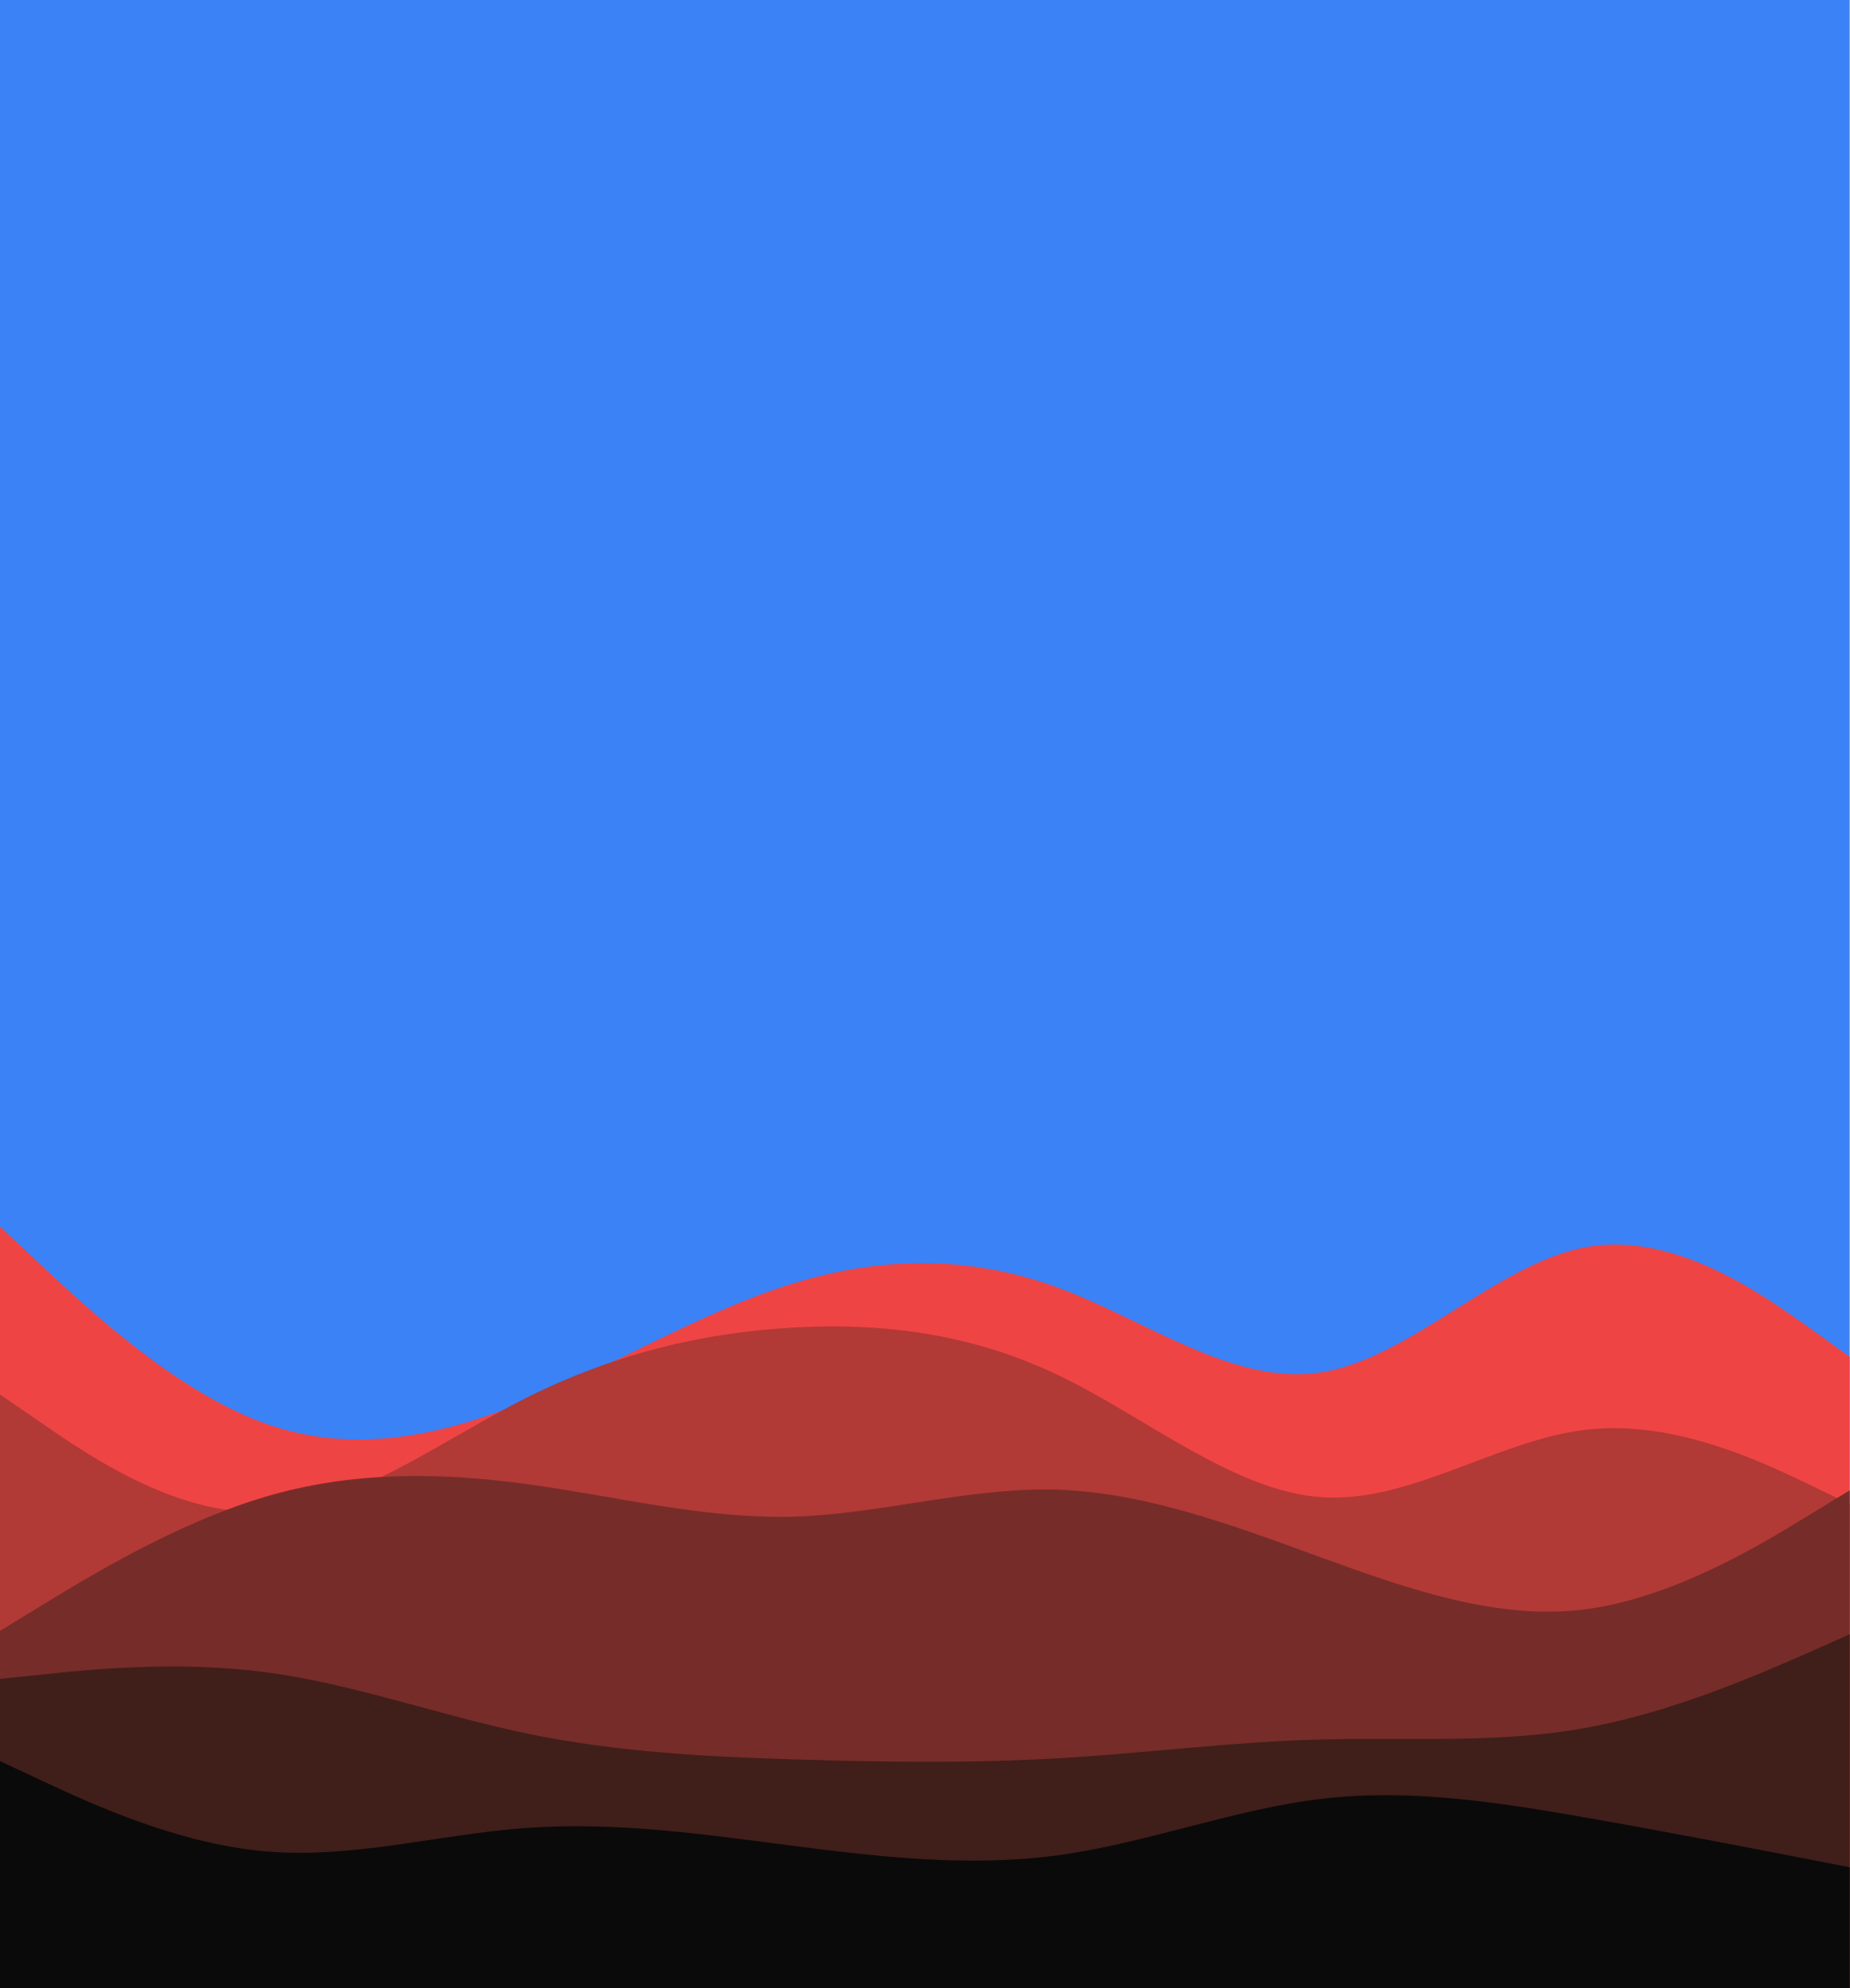
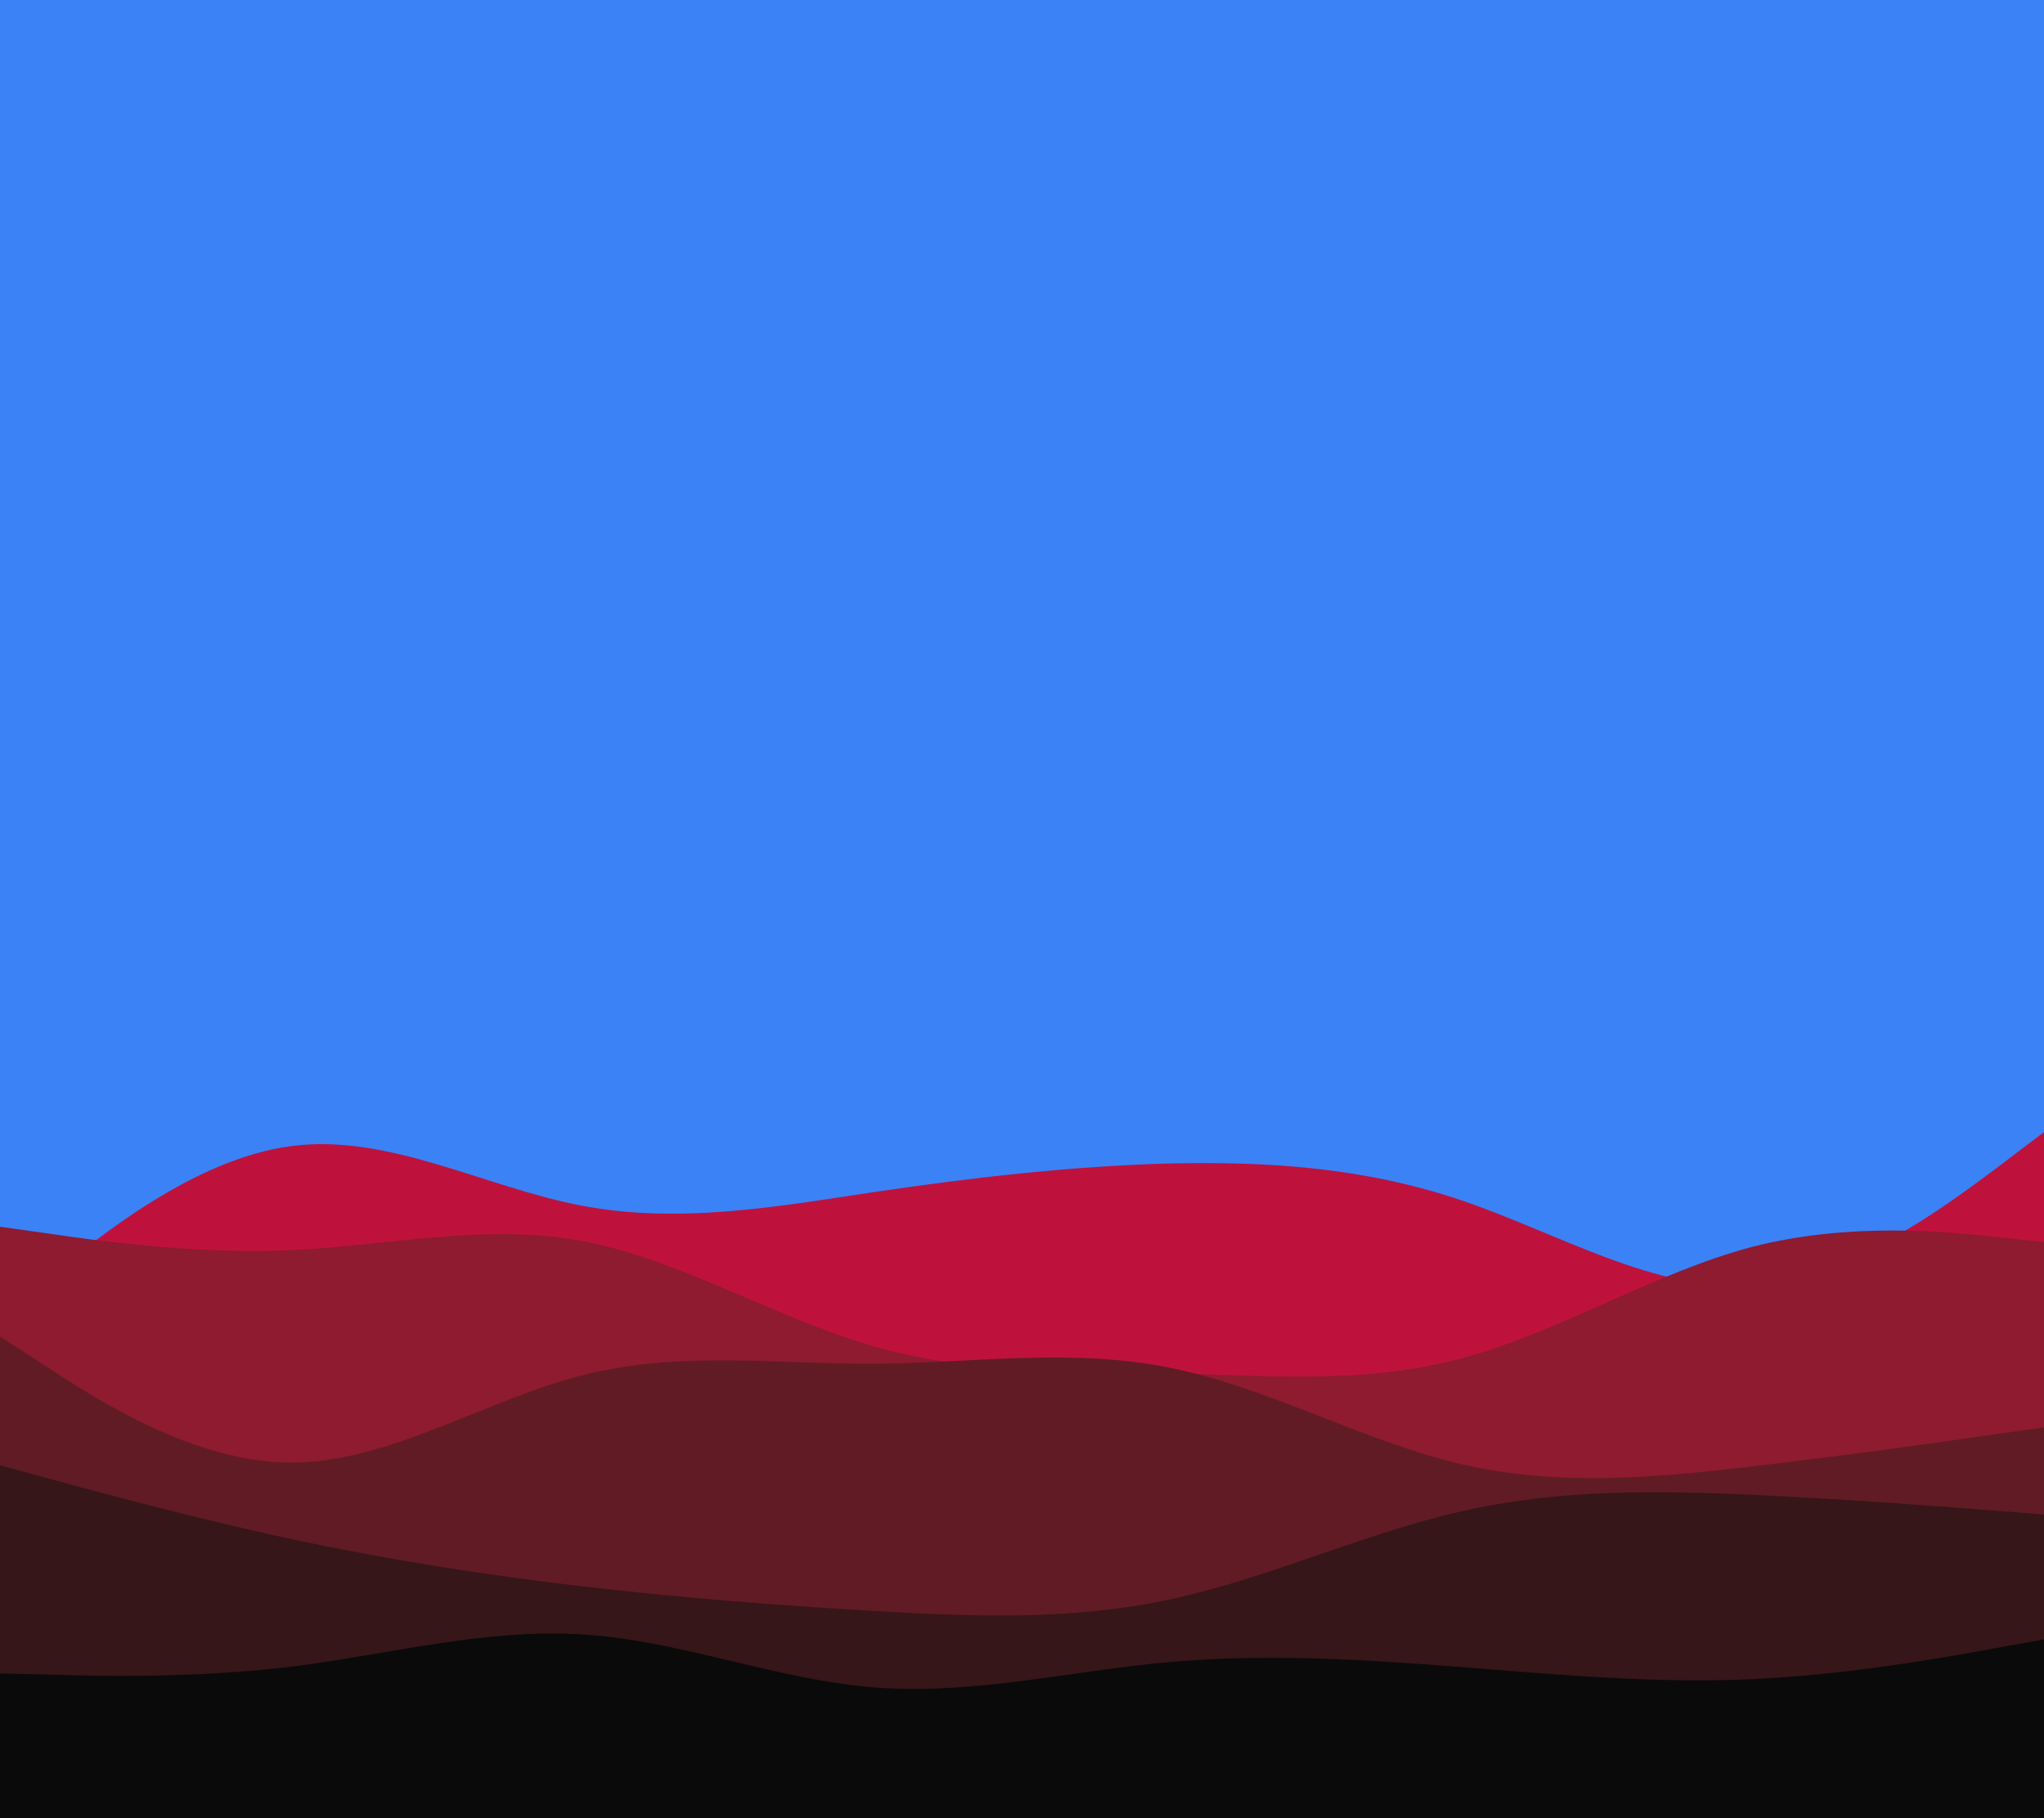
- <svg xmlns="http://www.w3.org/2000/svg" id="visual" viewBox="0 0 540 580" width="540" height="580" version="1.1">
-   <rect x="0" y="0" width="540" height="580" fill="#3b82f6" />
-   <path d="M0 358L12.8 370C25.7 382 51.3 406 77 415.3C102.7 424.7 128.3 419.3 154 408.8C179.7 398.3 205.3 382.7 231.2 374.7C257 366.7 283 366.3 308.8 375.8C334.7 385.3 360.3 404.7 386 400.5C411.7 396.3 437.3 368.7 463 364C488.7 359.3 514.3 377.7 527.2 386.8L540 396L540 581L527.2 581C514.3 581 488.7 581 463 581C437.3 581 411.7 581 386 581C360.3 581 334.7 581 308.8 581C283 581 257 581 231.2 581C205.3 581 179.7 581 154 581C128.3 581 102.7 581 77 581C51.3 581 25.7 581 12.8 581L0 581Z" fill="#ef4444" />
-   <path d="M0 407L12.8 415.8C25.7 424.7 51.3 442.3 77 441.3C102.7 440.3 128.3 420.7 154 407.8C179.7 395 205.3 389 231.2 387.5C257 386 283 389 308.8 401.3C334.7 413.7 360.3 435.3 386 437C411.7 438.7 437.3 420.3 463 417.3C488.7 414.3 514.3 426.7 527.2 432.8L540 439L540 581L527.2 581C514.3 581 488.7 581 463 581C437.3 581 411.7 581 386 581C360.3 581 334.7 581 308.8 581C283 581 257 581 231.2 581C205.3 581 179.7 581 154 581C128.3 581 102.7 581 77 581C51.3 581 25.7 581 12.8 581L0 581Z" fill="#b13936" />
-   <path d="M0 476L12.8 468.2C25.7 460.3 51.3 444.7 77 437C102.7 429.3 128.3 429.7 154 433.2C179.7 436.7 205.3 443.3 231.2 442.7C257 442 283 434 308.8 434.8C334.7 435.7 360.3 445.3 386 454.7C411.7 464 437.3 473 463 469.7C488.7 466.3 514.3 450.7 527.2 442.8L540 435L540 581L527.2 581C514.3 581 488.7 581 463 581C437.3 581 411.7 581 386 581C360.3 581 334.7 581 308.8 581C283 581 257 581 231.2 581C205.3 581 179.7 581 154 581C128.3 581 102.7 581 77 581C51.3 581 25.7 581 12.8 581L0 581Z" fill="#762c28" />
-   <path d="M0 490L12.8 488.7C25.7 487.3 51.3 484.7 77 488C102.7 491.3 128.3 500.7 154 506C179.7 511.3 205.3 512.7 231.2 513.5C257 514.3 283 514.7 308.8 513.2C334.7 511.7 360.3 508.3 386 507.7C411.7 507 437.3 509 463 504.3C488.7 499.7 514.3 488.3 527.2 482.7L540 477L540 581L527.2 581C514.3 581 488.7 581 463 581C437.3 581 411.7 581 386 581C360.3 581 334.7 581 308.8 581C283 581 257 581 231.2 581C205.3 581 179.7 581 154 581C128.3 581 102.7 581 77 581C51.3 581 25.7 581 12.8 581L0 581Z" fill="#401e1a" />
-   <path d="M0 514L12.8 520C25.7 526 51.3 538 77 540.3C102.7 542.7 128.3 535.3 154 533.5C179.7 531.7 205.3 535.3 231.2 538.7C257 542 283 545 308.8 541.5C334.7 538 360.3 528 386 525C411.7 522 437.3 526 463 530.5C488.7 535 514.3 540 527.2 542.5L540 545L540 581L527.2 581C514.3 581 488.7 581 463 581C437.3 581 411.7 581 386 581C360.3 581 334.7 581 308.8 581C283 581 257 581 231.2 581C205.3 581 179.7 581 154 581C128.3 581 102.7 581 77 581C51.3 581 25.7 581 12.8 581L0 581Z" fill="#0a0a0a" />
+ <svg xmlns="http://www.w3.org/2000/svg" id="visual" viewBox="0 0 540 480" width="540" height="480" version="1.1">
+   <rect x="0" y="0" width="540" height="480" fill="#3b82f6" />
+   <path d="M0 348L12.8 337.5C25.7 327 51.3 306 77 302.7C102.7 299.3 128.3 313.7 154 318.5C179.7 323.3 205.3 318.7 231.2 314.8C257 311 283 308 308.8 307.3C334.7 306.7 360.3 308.3 386 317C411.7 325.7 437.3 341.3 463 339.5C488.7 337.7 514.3 318.3 527.2 308.7L540 299L540 481L527.2 481C514.3 481 488.7 481 463 481C437.3 481 411.7 481 386 481C360.3 481 334.7 481 308.8 481C283 481 257 481 231.2 481C205.3 481 179.7 481 154 481C128.3 481 102.7 481 77 481C51.3 481 25.7 481 12.8 481L0 481Z" fill="#be123c" />
+   <path d="M0 324L12.8 325.8C25.7 327.7 51.3 331.3 77 330.2C102.7 329 128.3 323 154 327.8C179.7 332.7 205.3 348.3 231.2 355.7C257 363 283 362 308.8 362.7C334.7 363.3 360.3 365.7 386 358.8C411.7 352 437.3 336 463 329.3C488.7 322.7 514.3 325.3 527.2 326.7L540 328L540 481L527.2 481C514.3 481 488.7 481 463 481C437.3 481 411.7 481 386 481C360.3 481 334.7 481 308.8 481C283 481 257 481 231.2 481C205.3 481 179.7 481 154 481C128.3 481 102.7 481 77 481C51.3 481 25.7 481 12.8 481L0 481Z" fill="#8e1b30" />
+   <path d="M0 353L12.8 361.3C25.7 369.7 51.3 386.3 77 386.3C102.7 386.3 128.3 369.7 154 363.2C179.7 356.7 205.3 360.3 231.2 360.2C257 360 283 356 308.8 361.2C334.7 366.3 360.3 380.7 386 386.7C411.7 392.7 437.3 390.3 463 387.3C488.7 384.3 514.3 380.7 527.2 378.8L540 377L540 481L527.2 481C514.3 481 488.7 481 463 481C437.3 481 411.7 481 386 481C360.3 481 334.7 481 308.8 481C283 481 257 481 231.2 481C205.3 481 179.7 481 154 481C128.3 481 102.7 481 77 481C51.3 481 25.7 481 12.8 481L0 481Z" fill="#611b24" />
+   <path d="M0 387L12.8 390.5C25.7 394 51.3 401 77 406.5C102.7 412 128.3 416 154 419C179.7 422 205.3 424 231.2 425.5C257 427 283 428 308.8 422.5C334.7 417 360.3 405 386 399.2C411.7 393.3 437.3 393.7 463 394.8C488.7 396 514.3 398 527.2 399L540 400L540 481L527.2 481C514.3 481 488.7 481 463 481C437.3 481 411.7 481 386 481C360.3 481 334.7 481 308.8 481C283 481 257 481 231.2 481C205.3 481 179.7 481 154 481C128.3 481 102.7 481 77 481C51.3 481 25.7 481 12.8 481L0 481Z" fill="#361618" />
+   <path d="M0 442L12.8 442.3C25.7 442.7 51.3 443.3 77 440.2C102.7 437 128.3 430 154 431.7C179.7 433.3 205.3 443.7 231.2 445.7C257 447.7 283 441.3 308.8 439C334.7 436.7 360.3 438.3 386 440.3C411.7 442.3 437.3 444.7 463 443.5C488.7 442.3 514.3 437.7 527.2 435.3L540 433L540 481L527.2 481C514.3 481 488.7 481 463 481C437.3 481 411.7 481 386 481C360.3 481 334.7 481 308.8 481C283 481 257 481 231.2 481C205.3 481 179.7 481 154 481C128.3 481 102.7 481 77 481C51.3 481 25.7 481 12.8 481L0 481Z" fill="#0a0a0a" />
</svg>
